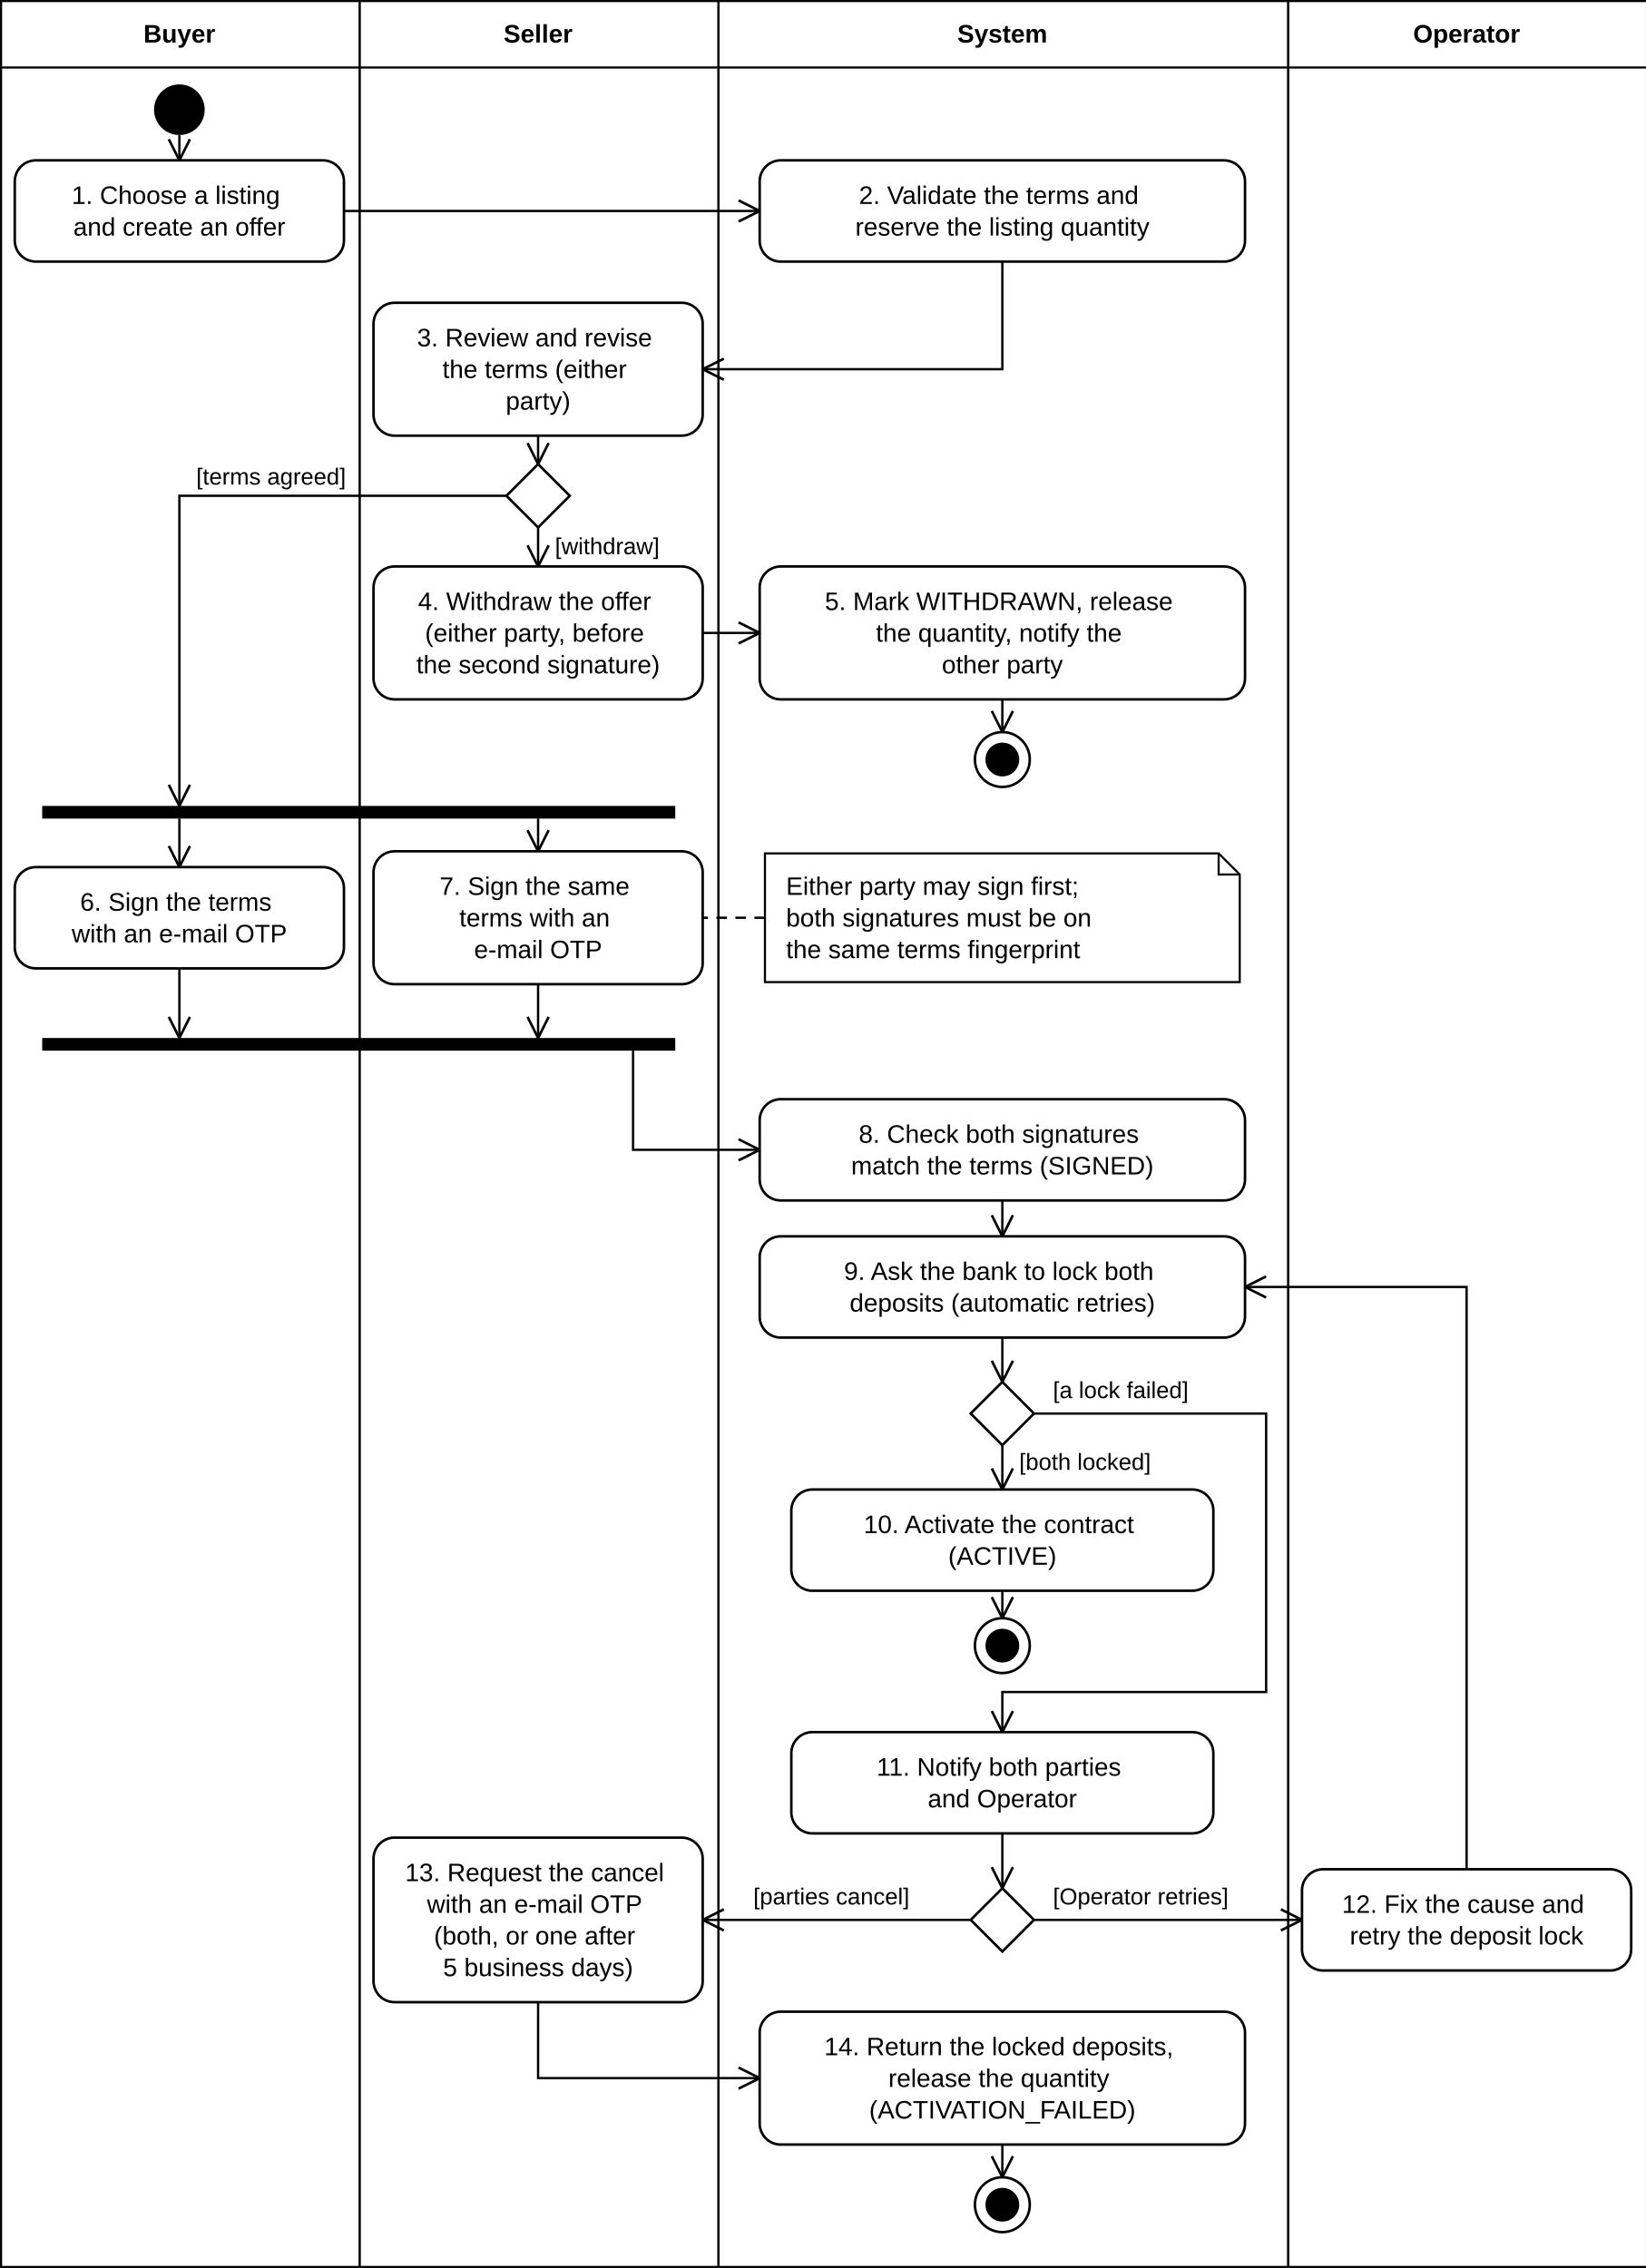
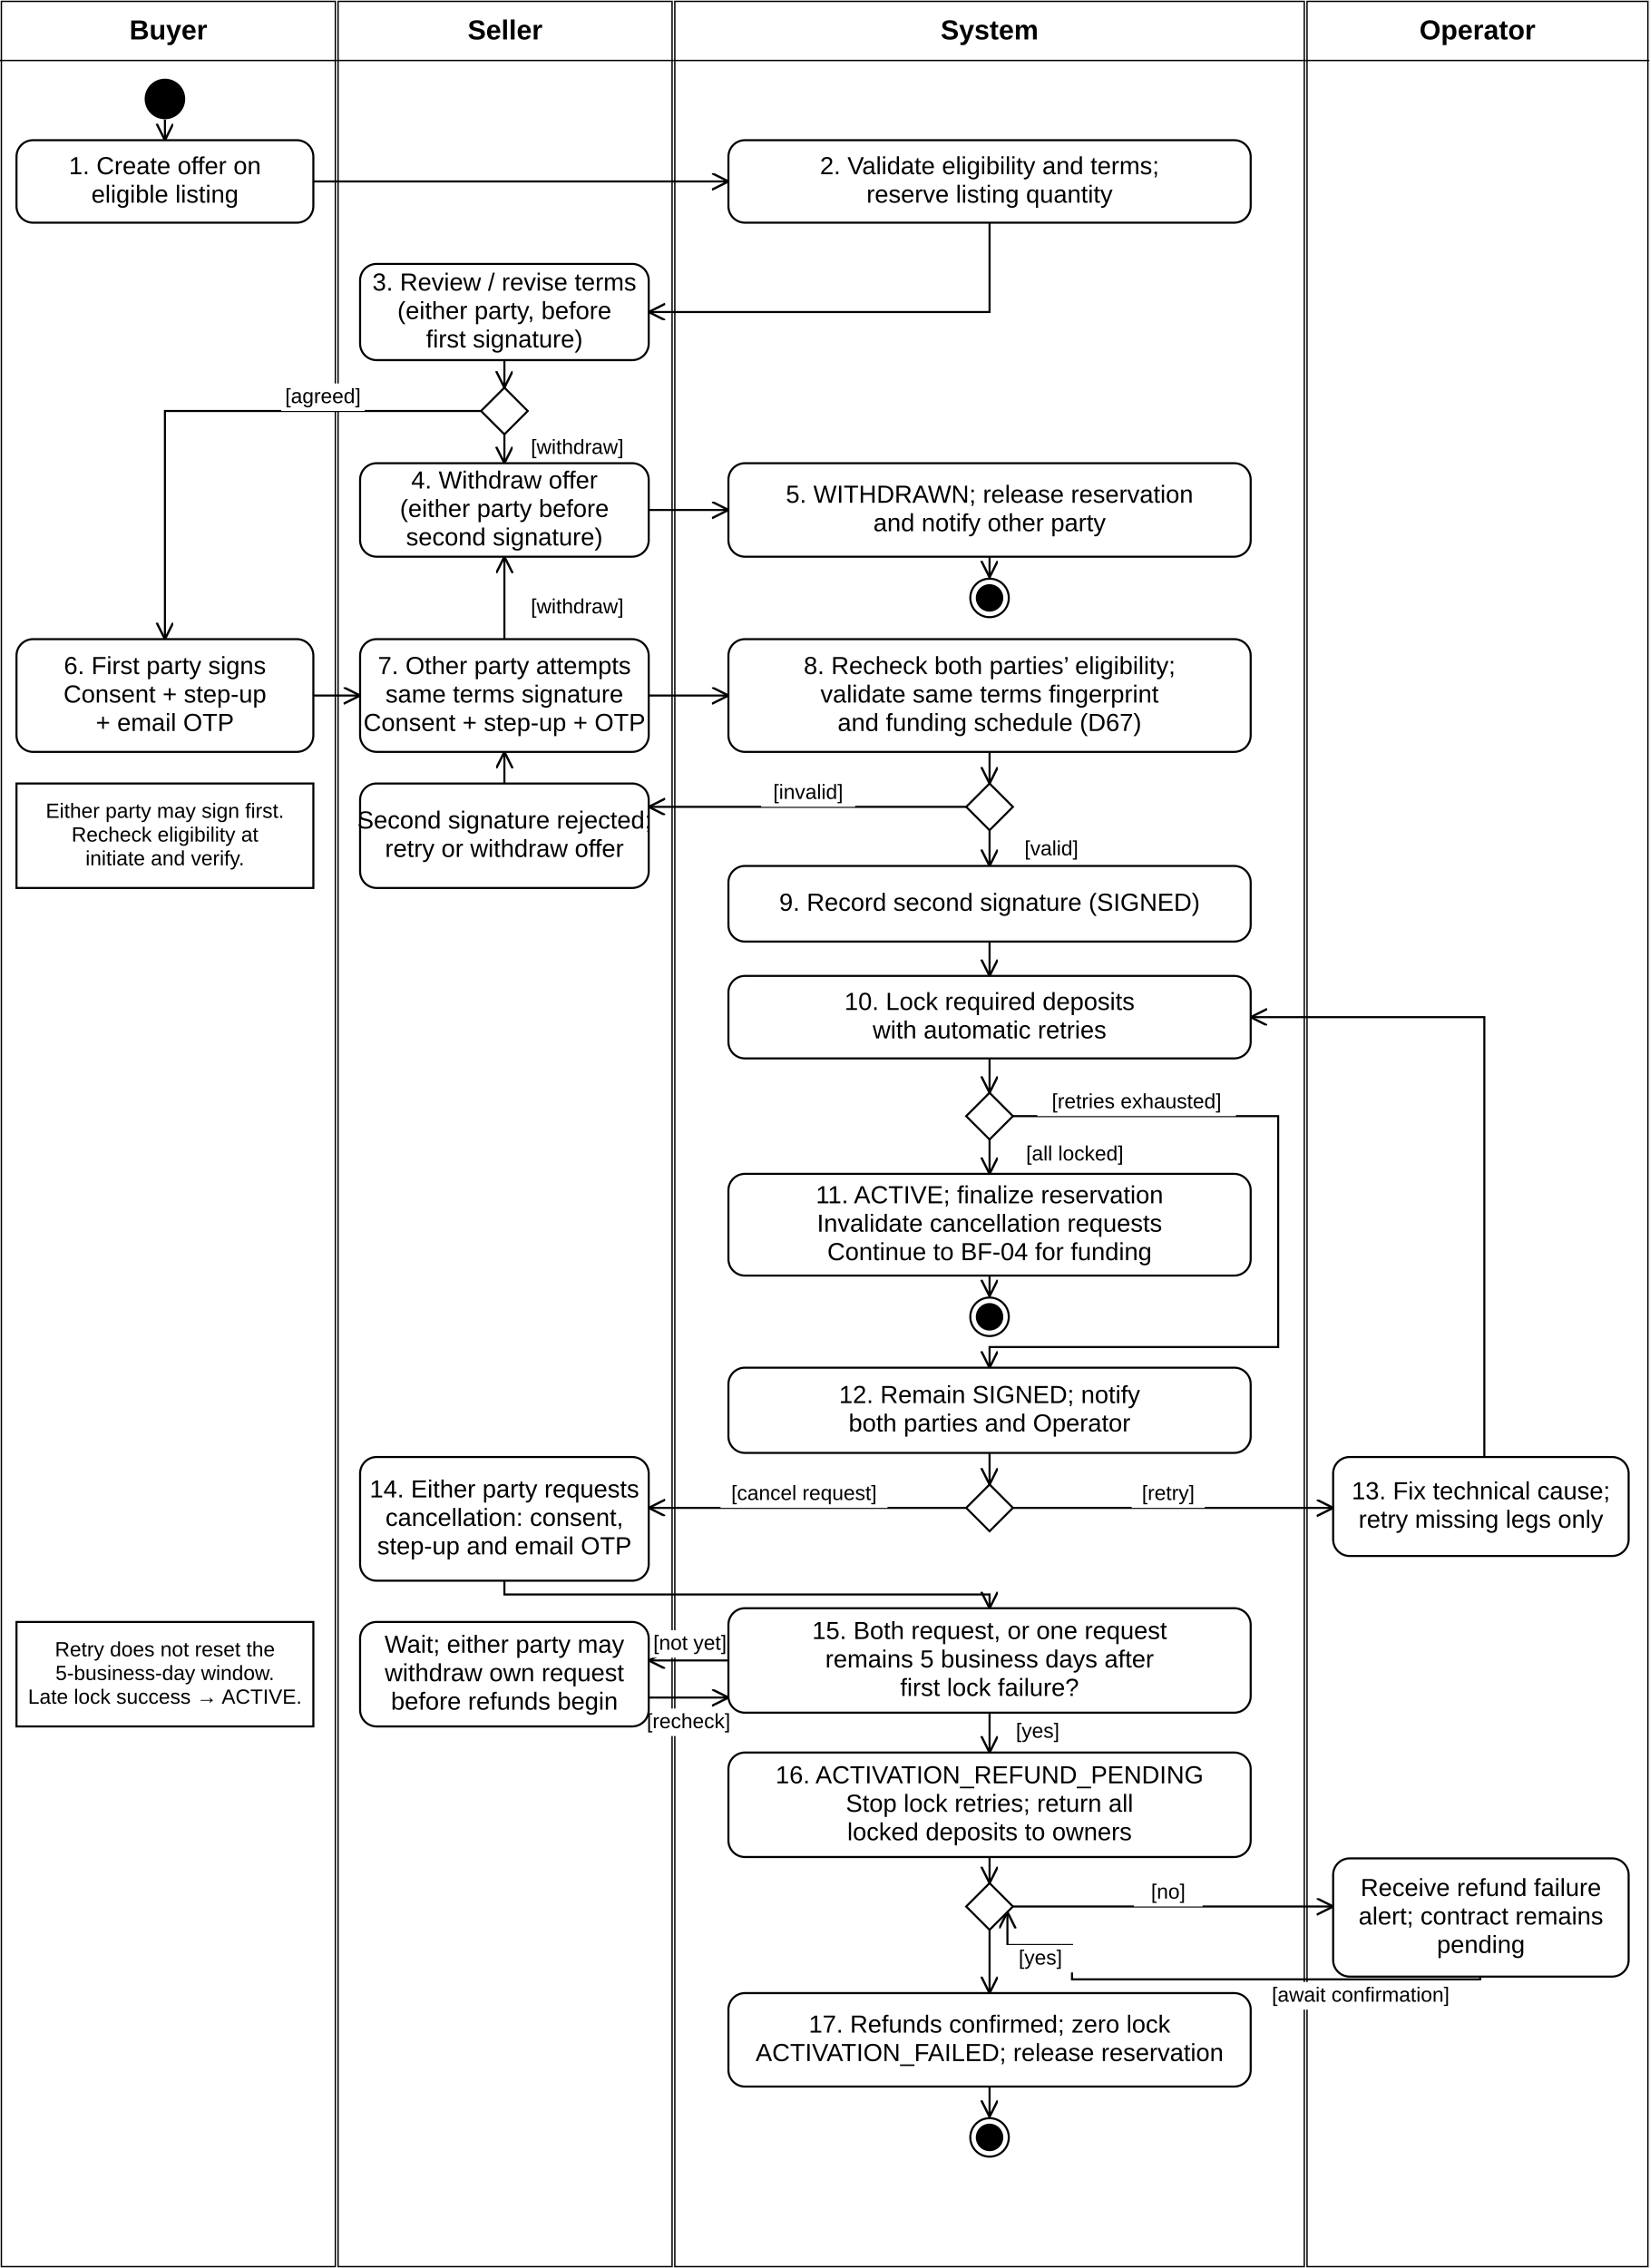
- <svg xmlns="http://www.w3.org/2000/svg" width="780" height="1075" viewBox="0 0 780 1075" font-family="Arial" font-size="12">
+ <svg xmlns="http://www.w3.org/2000/svg" width="1200" height="1650" viewBox="0 0 1200 1650">
  <defs>
-     <marker id="open" viewBox="0 0 12 12" refX="11" refY="6" markerWidth="12" markerHeight="12" markerUnits="userSpaceOnUse" orient="auto">
-       <path d="M1,1 L11,6 L1,11" fill="none" stroke="black" stroke-width="1.2" />
-     </marker>
-     <marker id="tri" viewBox="0 0 14 14" refX="13" refY="7" markerWidth="14" markerHeight="14" markerUnits="userSpaceOnUse" orient="auto">
-       <path d="M1,1 L13,7 L1,13 Z" fill="white" stroke="black" />
-     </marker>
-     <marker id="dia" viewBox="0 0 18 10" refX="1" refY="5" markerWidth="18" markerHeight="10" markerUnits="userSpaceOnUse" orient="auto">
-       <path d="M1,5 L9,1 L17,5 L9,9 Z" fill="black" />
+     <marker id="arrow" markerWidth="9" markerHeight="9" refX="8" refY="4" orient="auto">
+       <path d="M0 0L8 4L0 8" fill="none" stroke="black" stroke-width="1.1" />
    </marker>
  </defs>
-   <rect x="0" y="0" width="780" height="1075" fill="white" />
-   <rect x="0.5" y=".5" width="170" height="1074" fill="white" stroke="black" />
-   <line x1="0" y1="32" x2="170" y2="32" stroke="black" />
-   <text text-anchor="middle" dominant-baseline="central" font-size="12" font-weight="bold">
-     <tspan x="85.0" y="16.0">Buyer</tspan>
-   </text>
-   <rect x="170.5" y=".5" width="170" height="1074" fill="white" stroke="black" />
-   <line x1="170" y1="32" x2="340" y2="32" stroke="black" />
-   <text text-anchor="middle" dominant-baseline="central" font-size="12" font-weight="bold">
-     <tspan x="255.0" y="16.0">Seller</tspan>
-   </text>
-   <rect x="340.5" y=".5" width="270" height="1074" fill="white" stroke="black" />
-   <line x1="340" y1="32" x2="610" y2="32" stroke="black" />
-   <text text-anchor="middle" dominant-baseline="central" font-size="12" font-weight="bold">
-     <tspan x="475.0" y="16.0">System</tspan>
-   </text>
-   <rect x="610.5" y=".5" width="170" height="1074" fill="white" stroke="black" />
-   <line x1="610" y1="32" x2="780" y2="32" stroke="black" />
-   <text text-anchor="middle" dominant-baseline="central" font-size="12" font-weight="bold">
-     <tspan x="695.0" y="16.0">Operator</tspan>
-   </text>
-   <path d="M85.0,64.0 L85.0,76.0" fill="none" stroke="black" stroke-width="1.1" marker-end="url(#open)" />
-   <path d="M163.0,100 L360.0,100" fill="none" stroke="black" stroke-width="1.1" marker-end="url(#open)" />
-   <path d="M475.0,124.0 L475.0,175 L333.0,175" fill="none" stroke="black" stroke-width="1.1" marker-end="url(#open)" />
-   <path d="M255.0,206.5 L255.0,220.0" fill="none" stroke="black" stroke-width="1.1" marker-end="url(#open)" />
-   <path d="M255.0,250.0 L255.0,268.5" fill="none" stroke="black" stroke-width="1.1" marker-end="url(#open)" />
-   <rect x="261.0" y="252" width="53.516" height="13.75" fill="white" />
-   <text text-anchor="start" dominant-baseline="central" font-size="11">
-     <tspan x="263.0" y="258.875">[withdraw]</tspan>
-   </text>
-   <path d="M333.0,300 L360.0,300" fill="none" stroke="black" stroke-width="1.1" marker-end="url(#open)" />
-   <path d="M475.0,331.5 L475.0,347.0" fill="none" stroke="black" stroke-width="1.1" marker-end="url(#open)" />
-   <path d="M240.0,235 L85.0,235 L85.0,382.0" fill="none" stroke="black" stroke-width="1.1" marker-end="url(#open)" />
-   <rect x="91.0" y="219" width="74.914" height="13.75" fill="white" />
-   <text text-anchor="start" dominant-baseline="central" font-size="11">
-     <tspan x="93.0" y="225.875">[terms agreed]</tspan>
-   </text>
-   <path d="M85.0,388.0 L85.0,411.0" fill="none" stroke="black" stroke-width="1.1" marker-end="url(#open)" />
-   <path d="M255.0,388.0 L255.0,403.5" fill="none" stroke="black" stroke-width="1.1" marker-end="url(#open)" />
-   <path d="M362.5,435 L333.0,435" fill="none" stroke="black" stroke-width="1.1" stroke-dasharray="5,4" />
-   <path d="M85.0,459.0 L85.0,492.0" fill="none" stroke="black" stroke-width="1.1" marker-end="url(#open)" />
-   <path d="M255.0,466.5 L255.0,492.0" fill="none" stroke="black" stroke-width="1.1" marker-end="url(#open)" />
-   <path d="M300,498.0 L300,545 L360.0,545" fill="none" stroke="black" stroke-width="1.1" marker-end="url(#open)" />
-   <path d="M475.0,569.0 L475.0,586.0" fill="none" stroke="black" stroke-width="1.1" marker-end="url(#open)" />
-   <path d="M475.0,634.0 L475.0,655.0" fill="none" stroke="black" stroke-width="1.1" marker-end="url(#open)" />
-   <path d="M475.0,685.0 L475.0,706.0" fill="none" stroke="black" stroke-width="1.1" marker-end="url(#open)" />
-   <rect x="481.0" y="686" width="66.367" height="13.75" fill="white" />
-   <text text-anchor="start" dominant-baseline="central" font-size="11">
-     <tspan x="483.0" y="692.875">[both locked]</tspan>
-   </text>
-   <path d="M475.0,754.0 L475.0,767.0" fill="none" stroke="black" stroke-width="1.1" marker-end="url(#open)" />
-   <path d="M490.0,670 L600,670 L600,802 L475.0,802 L475.0,821.0" fill="none" stroke="black" stroke-width="1.1" marker-end="url(#open)" />
-   <rect x="497.0" y="652" width="68.195" height="13.75" fill="white" />
-   <text text-anchor="start" dominant-baseline="central" font-size="11">
-     <tspan x="499.0" y="658.875">[a lock failed]</tspan>
-   </text>
-   <path d="M475.0,869.0 L475.0,895.0" fill="none" stroke="black" stroke-width="1.1" marker-end="url(#open)" />
-   <path d="M490.0,910 L617.0,910" fill="none" stroke="black" stroke-width="1.1" marker-end="url(#open)" />
-   <rect x="497.0" y="892" width="87.133" height="13.75" fill="white" />
-   <text text-anchor="start" dominant-baseline="central" font-size="11">
-     <tspan x="499.0" y="898.875">[Operator retries]</tspan>
-   </text>
-   <path d="M695.0,886.0 L695.0,610 L590.0,610" fill="none" stroke="black" stroke-width="1.1" marker-end="url(#open)" />
-   <path d="M460.0,910 L333.0,910" fill="none" stroke="black" stroke-width="1.1" marker-end="url(#open)" />
-   <rect x="355.0" y="892" width="77.977" height="13.75" fill="white" />
-   <text text-anchor="start" dominant-baseline="central" font-size="11">
-     <tspan x="357.0" y="898.875">[parties cancel]</tspan>
-   </text>
-   <path d="M255.0,949.0 L255.0,985 L360.0,985" fill="none" stroke="black" stroke-width="1.1" marker-end="url(#open)" />
-   <path d="M475.0,1016.5 L475.0,1032.0" fill="none" stroke="black" stroke-width="1.1" marker-end="url(#open)" />
-   <circle cx="85.0" cy="52" r="12.0" fill="black" />
-   <rect x="7.0" y="76.0" width="156" height="48.0" rx="10" fill="white" stroke="black" stroke-width="1.2" />
-   <text text-anchor="middle" dominant-baseline="central" font-size="12">
-     <tspan x="85.0" y="92.5">1. Choose a listing</tspan>
-     <tspan x="85.0" y="107.5">and create an offer</tspan>
-   </text>
-   <rect x="360.0" y="76.0" width="230" height="48.0" rx="10" fill="white" stroke="black" stroke-width="1.2" />
-   <text text-anchor="middle" dominant-baseline="central" font-size="12">
-     <tspan x="475.0" y="92.5">2. Validate the terms and</tspan>
-     <tspan x="475.0" y="107.5">reserve the listing quantity</tspan>
-   </text>
-   <rect x="177.0" y="143.5" width="156" height="63.0" rx="10" fill="white" stroke="black" stroke-width="1.2" />
-   <text text-anchor="middle" dominant-baseline="central" font-size="12">
-     <tspan x="255.0" y="160.0">3. Review and revise</tspan>
-     <tspan x="255.0" y="175.0">the terms (either</tspan>
-     <tspan x="255.0" y="190.0">party)</tspan>
-   </text>
-   <polygon points="255.0,220.0 270.0,235 255.0,250.0 240.0,235" fill="white" stroke="black" stroke-width="1.2" />
-   <rect x="177.0" y="268.5" width="156" height="63.0" rx="10" fill="white" stroke="black" stroke-width="1.2" />
-   <text text-anchor="middle" dominant-baseline="central" font-size="12">
-     <tspan x="255.0" y="285.0">4. Withdraw the offer</tspan>
-     <tspan x="255.0" y="300.0">(either party, before</tspan>
-     <tspan x="255.0" y="315.0">the second signature)</tspan>
-   </text>
-   <rect x="360.0" y="268.5" width="230" height="63.0" rx="10" fill="white" stroke="black" stroke-width="1.2" />
-   <text text-anchor="middle" dominant-baseline="central" font-size="12">
-     <tspan x="475.0" y="285.0">5. Mark WITHDRAWN, release</tspan>
-     <tspan x="475.0" y="300.0">the quantity, notify the</tspan>
-     <tspan x="475.0" y="315.0">other party</tspan>
-   </text>
-   <circle cx="475.0" cy="360" r="13.0" fill="white" stroke="black" stroke-width="1.2" />
-   <circle cx="475.0" cy="360" r="8.0" fill="black" />
-   <rect x="20.0" y="382.0" width="300" height="6" fill="black" />
-   <rect x="7.0" y="411.0" width="156" height="48.0" rx="10" fill="white" stroke="black" stroke-width="1.2" />
-   <text text-anchor="middle" dominant-baseline="central" font-size="12">
-     <tspan x="85.0" y="427.5">6. Sign the terms</tspan>
-     <tspan x="85.0" y="442.5">with an e-mail OTP</tspan>
-   </text>
-   <rect x="177.0" y="403.5" width="156" height="63.0" rx="10" fill="white" stroke="black" stroke-width="1.2" />
-   <text text-anchor="middle" dominant-baseline="central" font-size="12">
-     <tspan x="255.0" y="420.0">7. Sign the same</tspan>
-     <tspan x="255.0" y="435.0">terms with an</tspan>
-     <tspan x="255.0" y="450.0">e-mail OTP</tspan>
-   </text>
-   <path d="M362.5,404.5 L577.5,404.5 L587.5,414.5 L587.5,465.5 L362.5,465.5 Z" fill="white" stroke="black" />
-   <path d="M577.5,404.5 L577.5,414.5 L587.5,414.5" fill="none" stroke="black" />
-   <text text-anchor="start" dominant-baseline="central" font-size="12">
-     <tspan x="372.5" y="420.0">Either party may sign first;</tspan>
-     <tspan x="372.5" y="435.0">both signatures must be on</tspan>
-     <tspan x="372.5" y="450.0">the same terms fingerprint</tspan>
-   </text>
-   <rect x="20.0" y="492.0" width="300" height="6" fill="black" />
-   <rect x="360.0" y="521.0" width="230" height="48.0" rx="10" fill="white" stroke="black" stroke-width="1.2" />
-   <text text-anchor="middle" dominant-baseline="central" font-size="12">
-     <tspan x="475.0" y="537.5">8. Check both signatures</tspan>
-     <tspan x="475.0" y="552.5">match the terms (SIGNED)</tspan>
-   </text>
-   <rect x="360.0" y="586.0" width="230" height="48.0" rx="10" fill="white" stroke="black" stroke-width="1.2" />
-   <text text-anchor="middle" dominant-baseline="central" font-size="12">
-     <tspan x="475.0" y="602.5">9. Ask the bank to lock both</tspan>
-     <tspan x="475.0" y="617.5">deposits (automatic retries)</tspan>
-   </text>
-   <polygon points="475.0,655.0 490.0,670 475.0,685.0 460.0,670" fill="white" stroke="black" stroke-width="1.2" />
-   <rect x="375.0" y="706.0" width="200" height="48.0" rx="10" fill="white" stroke="black" stroke-width="1.2" />
-   <text text-anchor="middle" dominant-baseline="central" font-size="12">
-     <tspan x="475.0" y="722.5">10. Activate the contract</tspan>
-     <tspan x="475.0" y="737.5">(ACTIVE)</tspan>
-   </text>
-   <circle cx="475.0" cy="780" r="13.0" fill="white" stroke="black" stroke-width="1.2" />
-   <circle cx="475.0" cy="780" r="8.0" fill="black" />
-   <rect x="375.0" y="821.0" width="200" height="48.0" rx="10" fill="white" stroke="black" stroke-width="1.2" />
-   <text text-anchor="middle" dominant-baseline="central" font-size="12">
-     <tspan x="475.0" y="837.5">11. Notify both parties</tspan>
-     <tspan x="475.0" y="852.5">and Operator</tspan>
-   </text>
-   <polygon points="475.0,895.0 490.0,910 475.0,925.0 460.0,910" fill="white" stroke="black" stroke-width="1.2" />
-   <rect x="617.0" y="886.0" width="156" height="48.0" rx="10" fill="white" stroke="black" stroke-width="1.2" />
-   <text text-anchor="middle" dominant-baseline="central" font-size="12">
-     <tspan x="695.0" y="902.5">12. Fix the cause and</tspan>
-     <tspan x="695.0" y="917.5">retry the deposit lock</tspan>
-   </text>
-   <rect x="177.0" y="871.0" width="156" height="78.0" rx="10" fill="white" stroke="black" stroke-width="1.2" />
-   <text text-anchor="middle" dominant-baseline="central" font-size="12">
-     <tspan x="255.0" y="887.5">13. Request the cancel</tspan>
-     <tspan x="255.0" y="902.5">with an e-mail OTP</tspan>
-     <tspan x="255.0" y="917.5">(both, or one after</tspan>
-     <tspan x="255.0" y="932.5">5 business days)</tspan>
-   </text>
-   <rect x="360.0" y="953.5" width="230" height="63.0" rx="10" fill="white" stroke="black" stroke-width="1.2" />
-   <text text-anchor="middle" dominant-baseline="central" font-size="12">
-     <tspan x="475.0" y="970.0">14. Return the locked deposits,</tspan>
-     <tspan x="475.0" y="985.0">release the quantity</tspan>
-     <tspan x="475.0" y="1000.0">(ACTIVATION_FAILED)</tspan>
-   </text>
-   <circle cx="475.0" cy="1045" r="13.0" fill="white" stroke="black" stroke-width="1.2" />
-   <circle cx="475.0" cy="1045" r="8.0" fill="black" />
+   <rect width="1200" height="1650" fill="white" />
+   <rect x="1" y="1" width="243" height="1648" fill="none" stroke="black" />
+   <path d="M0 44H245" stroke="black" />
+   <text x="122.5" y="23.0" text-anchor="middle" dominant-baseline="middle" font-family="Arial, sans-serif" font-size="20" font-weight="bold">Buyer</text>
+   <rect x="246" y="1" width="243" height="1648" fill="none" stroke="black" />
+   <path d="M245 44H490" stroke="black" />
+   <text x="367.5" y="23.0" text-anchor="middle" dominant-baseline="middle" font-family="Arial, sans-serif" font-size="20" font-weight="bold">Seller</text>
+   <rect x="491" y="1" width="458" height="1648" fill="none" stroke="black" />
+   <path d="M490 44H950" stroke="black" />
+   <text x="720.0" y="23.0" text-anchor="middle" dominant-baseline="middle" font-family="Arial, sans-serif" font-size="20" font-weight="bold">System</text>
+   <rect x="951" y="1" width="248" height="1648" fill="none" stroke="black" />
+   <path d="M950 44H1200" stroke="black" />
+   <text x="1075.0" y="23.0" text-anchor="middle" dominant-baseline="middle" font-family="Arial, sans-serif" font-size="20" font-weight="bold">Operator</text>
+   <polyline points="120,87 120,102" fill="none" stroke="black" stroke-width="1.5" marker-end="url(#arrow)" />
+   <polyline points="228,132 530,132" fill="none" stroke="black" stroke-width="1.5" marker-end="url(#arrow)" />
+   <polyline points="720,162 720,227 472,227" fill="none" stroke="black" stroke-width="1.5" marker-end="url(#arrow)" />
+   <polyline points="367,262 367,282" fill="none" stroke="black" stroke-width="1.5" marker-end="url(#arrow)" />
+   <polyline points="367,316 367,337" fill="none" stroke="black" stroke-width="1.5" marker-end="url(#arrow)" />
+   <rect x="382.0" y="316" width="76.0" height="20" fill="white" />
+   <text x="420" y="326.0" text-anchor="middle" dominant-baseline="middle" font-family="Arial, sans-serif" font-size="15" font-weight="normal">[withdraw]</text>
+   <polyline points="472,371 530,371" fill="none" stroke="black" stroke-width="1.5" marker-end="url(#arrow)" />
+   <polyline points="720,405 720,420" fill="none" stroke="black" stroke-width="1.5" marker-end="url(#arrow)" />
+   <polyline points="350,299 120,299 120,465" fill="none" stroke="black" stroke-width="1.5" marker-end="url(#arrow)" />
+   <rect x="204.6" y="279" width="60.8" height="20" fill="white" />
+   <text x="235" y="289.0" text-anchor="middle" dominant-baseline="middle" font-family="Arial, sans-serif" font-size="15" font-weight="normal">[agreed]</text>
+   <polyline points="228,506 262,506" fill="none" stroke="black" stroke-width="1.5" marker-end="url(#arrow)" />
+   <polyline points="472,506 530,506" fill="none" stroke="black" stroke-width="1.5" marker-end="url(#arrow)" />
+   <polyline points="720,547 720,570" fill="none" stroke="black" stroke-width="1.5" marker-end="url(#arrow)" />
+   <polyline points="720,604 720,630" fill="none" stroke="black" stroke-width="1.5" marker-end="url(#arrow)" />
+   <rect x="738.4" y="608" width="53.2" height="20" fill="white" />
+   <text x="765" y="618.0" text-anchor="middle" dominant-baseline="middle" font-family="Arial, sans-serif" font-size="15" font-weight="normal">[valid]</text>
+   <polyline points="703,587 472,587" fill="none" stroke="black" stroke-width="1.5" marker-end="url(#arrow)" />
+   <rect x="553.8" y="567" width="68.4" height="20" fill="white" />
+   <text x="588" y="577.0" text-anchor="middle" dominant-baseline="middle" font-family="Arial, sans-serif" font-size="15" font-weight="normal">[invalid]</text>
+   <polyline points="367,570 367,547" fill="none" stroke="black" stroke-width="1.5" marker-end="url(#arrow)" />
+   <polyline points="367,465 367,405" fill="none" stroke="black" stroke-width="1.5" marker-end="url(#arrow)" />
+   <rect x="382.0" y="432" width="76.0" height="20" fill="white" />
+   <text x="420" y="442.0" text-anchor="middle" dominant-baseline="middle" font-family="Arial, sans-serif" font-size="15" font-weight="normal">[withdraw]</text>
+   <polyline points="720,685 720,710" fill="none" stroke="black" stroke-width="1.5" marker-end="url(#arrow)" />
+   <polyline points="720,770 720,795" fill="none" stroke="black" stroke-width="1.5" marker-end="url(#arrow)" />
+   <polyline points="720,829 720,854" fill="none" stroke="black" stroke-width="1.5" marker-end="url(#arrow)" />
+   <rect x="736.4" y="830" width="91.2" height="20" fill="white" />
+   <text x="782" y="840.0" text-anchor="middle" dominant-baseline="middle" font-family="Arial, sans-serif" font-size="15" font-weight="normal">[all locked]</text>
+   <polyline points="720,928 720,943" fill="none" stroke="black" stroke-width="1.5" marker-end="url(#arrow)" />
+   <polyline points="737,812 930,812 930,980 720,980 720,995" fill="none" stroke="black" stroke-width="1.5" marker-end="url(#arrow)" />
+   <rect x="754.8" y="792" width="144.4" height="20" fill="white" />
+   <text x="827" y="802.0" text-anchor="middle" dominant-baseline="middle" font-family="Arial, sans-serif" font-size="15" font-weight="normal">[retries exhausted]</text>
+   <polyline points="720,1057 720,1080" fill="none" stroke="black" stroke-width="1.5" marker-end="url(#arrow)" />
+   <polyline points="737,1097 970,1097" fill="none" stroke="black" stroke-width="1.5" marker-end="url(#arrow)" />
+   <rect x="823.4" y="1077" width="53.2" height="20" fill="white" />
+   <text x="850" y="1087.0" text-anchor="middle" dominant-baseline="middle" font-family="Arial, sans-serif" font-size="15" font-weight="normal">[retry]</text>
+   <polyline points="1080,1060 1080,740 910,740" fill="none" stroke="black" stroke-width="1.5" marker-end="url(#arrow)" />
+   <polyline points="703,1097 472,1097" fill="none" stroke="black" stroke-width="1.5" marker-end="url(#arrow)" />
+   <rect x="524.2" y="1077" width="121.6" height="20" fill="white" />
+   <text x="585" y="1087.0" text-anchor="middle" dominant-baseline="middle" font-family="Arial, sans-serif" font-size="15" font-weight="normal">[cancel request]</text>
+   <polyline points="367,1150 367,1160 720,1160 720,1170" fill="none" stroke="black" stroke-width="1.5" marker-end="url(#arrow)" />
+   <polyline points="530,1208 472,1208" fill="none" stroke="black" stroke-width="1.5" marker-end="url(#arrow)" />
+   <rect x="467.8" y="1186" width="68.4" height="20" fill="white" />
+   <text x="502" y="1196.0" text-anchor="middle" dominant-baseline="middle" font-family="Arial, sans-serif" font-size="15" font-weight="normal">[not yet]</text>
+   <polyline points="472,1235 530,1235" fill="none" stroke="black" stroke-width="1.5" marker-end="url(#arrow)" />
+   <rect x="466.8" y="1243" width="68.4" height="20" fill="white" />
+   <text x="501" y="1253.0" text-anchor="middle" dominant-baseline="middle" font-family="Arial, sans-serif" font-size="15" font-weight="normal">[recheck]</text>
+   <polyline points="720,1246 720,1275" fill="none" stroke="black" stroke-width="1.5" marker-end="url(#arrow)" />
+   <rect x="730.0" y="1250" width="50" height="20" fill="white" />
+   <text x="755" y="1260.0" text-anchor="middle" dominant-baseline="middle" font-family="Arial, sans-serif" font-size="15" font-weight="normal">[yes]</text>
+   <polyline points="720,1351 720,1370" fill="none" stroke="black" stroke-width="1.5" marker-end="url(#arrow)" />
+   <polyline points="737,1387 970,1387" fill="none" stroke="black" stroke-width="1.5" marker-end="url(#arrow)" />
+   <rect x="825.0" y="1367" width="50" height="20" fill="white" />
+   <text x="850" y="1377.0" text-anchor="middle" dominant-baseline="middle" font-family="Arial, sans-serif" font-size="15" font-weight="normal">[no]</text>
+   <polyline points="1077,1438 1077,1440 780,1440 780,1415 733,1415 733,1391" fill="none" stroke="black" stroke-width="1.5" marker-end="url(#arrow)" />
+   <rect x="914.0" y="1442" width="152.0" height="20" fill="white" />
+   <text x="990" y="1452.0" text-anchor="middle" dominant-baseline="middle" font-family="Arial, sans-serif" font-size="15" font-weight="normal">[await confirmation]</text>
+   <polyline points="720,1404 720,1450" fill="none" stroke="black" stroke-width="1.5" marker-end="url(#arrow)" />
+   <rect x="732.0" y="1415" width="50" height="20" fill="white" />
+   <text x="757" y="1425.0" text-anchor="middle" dominant-baseline="middle" font-family="Arial, sans-serif" font-size="15" font-weight="normal">[yes]</text>
+   <polyline points="720,1518 720,1540" fill="none" stroke="black" stroke-width="1.5" marker-end="url(#arrow)" />
+   <circle cx="120.0" cy="72.0" r="14.0" fill="black" stroke="black" stroke-width="1.5" />
+   <text x="120.0" y="72.0" text-anchor="middle" dominant-baseline="middle" font-family="Arial, sans-serif" font-size="18" font-weight="normal" />
+   <rect x="12" y="102" width="216" height="60" rx="12" fill="white" stroke="black" stroke-width="1.5" />
+   <text x="120.0" y="121.65" text-anchor="middle" dominant-baseline="middle" font-family="Arial, sans-serif" font-size="18" font-weight="normal">1. Create offer on</text>
+   <text x="120.0" y="142.35" text-anchor="middle" dominant-baseline="middle" font-family="Arial, sans-serif" font-size="18" font-weight="normal">eligible listing</text>
+   <rect x="530" y="102" width="380" height="60" rx="12" fill="white" stroke="black" stroke-width="1.5" />
+   <text x="720.0" y="121.65" text-anchor="middle" dominant-baseline="middle" font-family="Arial, sans-serif" font-size="18" font-weight="normal">2. Validate eligibility and terms;</text>
+   <text x="720.0" y="142.35" text-anchor="middle" dominant-baseline="middle" font-family="Arial, sans-serif" font-size="18" font-weight="normal">reserve listing quantity</text>
+   <rect x="262" y="192" width="210" height="70" rx="12" fill="white" stroke="black" stroke-width="1.5" />
+   <text x="367.0" y="206.3" text-anchor="middle" dominant-baseline="middle" font-family="Arial, sans-serif" font-size="18" font-weight="normal">3. Review / revise terms</text>
+   <text x="367.0" y="227.0" text-anchor="middle" dominant-baseline="middle" font-family="Arial, sans-serif" font-size="18" font-weight="normal">(either party, before</text>
+   <text x="367.0" y="247.7" text-anchor="middle" dominant-baseline="middle" font-family="Arial, sans-serif" font-size="18" font-weight="normal">first signature)</text>
+   <path d="M367.0 282L384 299.0L367.0 316L350 299.0Z" fill="white" stroke="black" stroke-width="1.5" />
+   <text x="367.0" y="299.0" text-anchor="middle" dominant-baseline="middle" font-family="Arial, sans-serif" font-size="18" font-weight="normal" />
+   <rect x="262" y="337" width="210" height="68" rx="12" fill="white" stroke="black" stroke-width="1.5" />
+   <text x="367.0" y="350.3" text-anchor="middle" dominant-baseline="middle" font-family="Arial, sans-serif" font-size="18" font-weight="normal">4. Withdraw offer</text>
+   <text x="367.0" y="371.0" text-anchor="middle" dominant-baseline="middle" font-family="Arial, sans-serif" font-size="18" font-weight="normal">(either party before</text>
+   <text x="367.0" y="391.7" text-anchor="middle" dominant-baseline="middle" font-family="Arial, sans-serif" font-size="18" font-weight="normal">second signature)</text>
+   <rect x="530" y="337" width="380" height="68" rx="12" fill="white" stroke="black" stroke-width="1.5" />
+   <text x="720.0" y="360.65" text-anchor="middle" dominant-baseline="middle" font-family="Arial, sans-serif" font-size="18" font-weight="normal">5. WITHDRAWN; release reservation</text>
+   <text x="720.0" y="381.35" text-anchor="middle" dominant-baseline="middle" font-family="Arial, sans-serif" font-size="18" font-weight="normal">and notify other party</text>
+   <circle cx="720.0" cy="435.0" r="14.0" fill="white" stroke="black" stroke-width="1.5" />
+   <circle cx="720.0" cy="435.0" r="10.0" fill="black" />
+   <text x="720.0" y="435.0" text-anchor="middle" dominant-baseline="middle" font-family="Arial, sans-serif" font-size="18" font-weight="normal" />
+   <rect x="12" y="465" width="216" height="82" rx="12" fill="white" stroke="black" stroke-width="1.5" />
+   <text x="120.0" y="485.3" text-anchor="middle" dominant-baseline="middle" font-family="Arial, sans-serif" font-size="18" font-weight="normal">6. First party signs</text>
+   <text x="120.0" y="506.0" text-anchor="middle" dominant-baseline="middle" font-family="Arial, sans-serif" font-size="18" font-weight="normal">Consent + step-up</text>
+   <text x="120.0" y="526.7" text-anchor="middle" dominant-baseline="middle" font-family="Arial, sans-serif" font-size="18" font-weight="normal">+ email OTP</text>
+   <rect x="262" y="465" width="210" height="82" rx="12" fill="white" stroke="black" stroke-width="1.5" />
+   <text x="367.0" y="485.3" text-anchor="middle" dominant-baseline="middle" font-family="Arial, sans-serif" font-size="18" font-weight="normal">7. Other party attempts</text>
+   <text x="367.0" y="506.0" text-anchor="middle" dominant-baseline="middle" font-family="Arial, sans-serif" font-size="18" font-weight="normal">same terms signature</text>
+   <text x="367.0" y="526.7" text-anchor="middle" dominant-baseline="middle" font-family="Arial, sans-serif" font-size="18" font-weight="normal">Consent + step-up + OTP</text>
+   <rect x="530" y="465" width="380" height="82" rx="12" fill="white" stroke="black" stroke-width="1.5" />
+   <text x="720.0" y="485.3" text-anchor="middle" dominant-baseline="middle" font-family="Arial, sans-serif" font-size="18" font-weight="normal">8. Recheck both parties’ eligibility;</text>
+   <text x="720.0" y="506.0" text-anchor="middle" dominant-baseline="middle" font-family="Arial, sans-serif" font-size="18" font-weight="normal">validate same terms fingerprint</text>
+   <text x="720.0" y="526.7" text-anchor="middle" dominant-baseline="middle" font-family="Arial, sans-serif" font-size="18" font-weight="normal">and funding schedule (D67)</text>
+   <path d="M720.0 570L737 587.0L720.0 604L703 587.0Z" fill="white" stroke="black" stroke-width="1.5" />
+   <text x="720.0" y="587.0" text-anchor="middle" dominant-baseline="middle" font-family="Arial, sans-serif" font-size="18" font-weight="normal" />
+   <rect x="530" y="630" width="380" height="55" rx="12" fill="white" stroke="black" stroke-width="1.5" />
+   <text x="720.0" y="657.5" text-anchor="middle" dominant-baseline="middle" font-family="Arial, sans-serif" font-size="18" font-weight="normal">9. Record second signature (SIGNED)</text>
+   <rect x="530" y="710" width="380" height="60" rx="12" fill="white" stroke="black" stroke-width="1.5" />
+   <text x="720.0" y="729.65" text-anchor="middle" dominant-baseline="middle" font-family="Arial, sans-serif" font-size="18" font-weight="normal">10. Lock required deposits</text>
+   <text x="720.0" y="750.35" text-anchor="middle" dominant-baseline="middle" font-family="Arial, sans-serif" font-size="18" font-weight="normal">with automatic retries</text>
+   <path d="M720.0 795L737 812.0L720.0 829L703 812.0Z" fill="white" stroke="black" stroke-width="1.5" />
+   <text x="720.0" y="812.0" text-anchor="middle" dominant-baseline="middle" font-family="Arial, sans-serif" font-size="18" font-weight="normal" />
+   <rect x="530" y="854" width="380" height="74" rx="12" fill="white" stroke="black" stroke-width="1.5" />
+   <text x="720.0" y="870.3" text-anchor="middle" dominant-baseline="middle" font-family="Arial, sans-serif" font-size="18" font-weight="normal">11. ACTIVE; finalize reservation</text>
+   <text x="720.0" y="891.0" text-anchor="middle" dominant-baseline="middle" font-family="Arial, sans-serif" font-size="18" font-weight="normal">Invalidate cancellation requests</text>
+   <text x="720.0" y="911.7" text-anchor="middle" dominant-baseline="middle" font-family="Arial, sans-serif" font-size="18" font-weight="normal">Continue to BF-04 for funding</text>
+   <circle cx="720.0" cy="958.0" r="14.0" fill="white" stroke="black" stroke-width="1.5" />
+   <circle cx="720.0" cy="958.0" r="10.0" fill="black" />
+   <text x="720.0" y="958.0" text-anchor="middle" dominant-baseline="middle" font-family="Arial, sans-serif" font-size="18" font-weight="normal" />
+   <rect x="530" y="995" width="380" height="62" rx="12" fill="white" stroke="black" stroke-width="1.5" />
+   <text x="720.0" y="1015.65" text-anchor="middle" dominant-baseline="middle" font-family="Arial, sans-serif" font-size="18" font-weight="normal">12. Remain SIGNED; notify</text>
+   <text x="720.0" y="1036.35" text-anchor="middle" dominant-baseline="middle" font-family="Arial, sans-serif" font-size="18" font-weight="normal">both parties and Operator</text>
+   <path d="M720.0 1080L737 1097.0L720.0 1114L703 1097.0Z" fill="white" stroke="black" stroke-width="1.5" />
+   <text x="720.0" y="1097.0" text-anchor="middle" dominant-baseline="middle" font-family="Arial, sans-serif" font-size="18" font-weight="normal" />
+   <rect x="970" y="1060" width="215" height="72" rx="12" fill="white" stroke="black" stroke-width="1.5" />
+   <text x="1077.5" y="1085.65" text-anchor="middle" dominant-baseline="middle" font-family="Arial, sans-serif" font-size="18" font-weight="normal">13. Fix technical cause;</text>
+   <text x="1077.5" y="1106.35" text-anchor="middle" dominant-baseline="middle" font-family="Arial, sans-serif" font-size="18" font-weight="normal">retry missing legs only</text>
+   <rect x="262" y="1060" width="210" height="90" rx="12" fill="white" stroke="black" stroke-width="1.5" />
+   <text x="367.0" y="1084.3" text-anchor="middle" dominant-baseline="middle" font-family="Arial, sans-serif" font-size="18" font-weight="normal">14. Either party requests</text>
+   <text x="367.0" y="1105.0" text-anchor="middle" dominant-baseline="middle" font-family="Arial, sans-serif" font-size="18" font-weight="normal">cancellation: consent,</text>
+   <text x="367.0" y="1125.7" text-anchor="middle" dominant-baseline="middle" font-family="Arial, sans-serif" font-size="18" font-weight="normal">step-up and email OTP</text>
+   <rect x="530" y="1170" width="380" height="76" rx="12" fill="white" stroke="black" stroke-width="1.5" />
+   <text x="720.0" y="1187.3" text-anchor="middle" dominant-baseline="middle" font-family="Arial, sans-serif" font-size="18" font-weight="normal">15. Both request, or one request</text>
+   <text x="720.0" y="1208.0" text-anchor="middle" dominant-baseline="middle" font-family="Arial, sans-serif" font-size="18" font-weight="normal">remains 5 business days after</text>
+   <text x="720.0" y="1228.7" text-anchor="middle" dominant-baseline="middle" font-family="Arial, sans-serif" font-size="18" font-weight="normal">first lock failure?</text>
+   <rect x="262" y="1180" width="210" height="76" rx="12" fill="white" stroke="black" stroke-width="1.5" />
+   <text x="367.0" y="1197.3" text-anchor="middle" dominant-baseline="middle" font-family="Arial, sans-serif" font-size="18" font-weight="normal">Wait; either party may</text>
+   <text x="367.0" y="1218.0" text-anchor="middle" dominant-baseline="middle" font-family="Arial, sans-serif" font-size="18" font-weight="normal">withdraw own request</text>
+   <text x="367.0" y="1238.7" text-anchor="middle" dominant-baseline="middle" font-family="Arial, sans-serif" font-size="18" font-weight="normal">before refunds begin</text>
+   <rect x="530" y="1275" width="380" height="76" rx="12" fill="white" stroke="black" stroke-width="1.5" />
+   <text x="720.0" y="1292.3" text-anchor="middle" dominant-baseline="middle" font-family="Arial, sans-serif" font-size="18" font-weight="normal">16. ACTIVATION_REFUND_PENDING</text>
+   <text x="720.0" y="1313.0" text-anchor="middle" dominant-baseline="middle" font-family="Arial, sans-serif" font-size="18" font-weight="normal">Stop lock retries; return all</text>
+   <text x="720.0" y="1333.7" text-anchor="middle" dominant-baseline="middle" font-family="Arial, sans-serif" font-size="18" font-weight="normal">locked deposits to owners</text>
+   <path d="M720.0 1370L737 1387.0L720.0 1404L703 1387.0Z" fill="white" stroke="black" stroke-width="1.5" />
+   <text x="720.0" y="1387.0" text-anchor="middle" dominant-baseline="middle" font-family="Arial, sans-serif" font-size="18" font-weight="normal" />
+   <rect x="970" y="1352" width="215" height="86" rx="12" fill="white" stroke="black" stroke-width="1.5" />
+   <text x="1077.5" y="1374.3" text-anchor="middle" dominant-baseline="middle" font-family="Arial, sans-serif" font-size="18" font-weight="normal">Receive refund failure</text>
+   <text x="1077.5" y="1395.0" text-anchor="middle" dominant-baseline="middle" font-family="Arial, sans-serif" font-size="18" font-weight="normal">alert; contract remains</text>
+   <text x="1077.5" y="1415.7" text-anchor="middle" dominant-baseline="middle" font-family="Arial, sans-serif" font-size="18" font-weight="normal">pending</text>
+   <rect x="530" y="1450" width="380" height="68" rx="12" fill="white" stroke="black" stroke-width="1.5" />
+   <text x="720.0" y="1473.65" text-anchor="middle" dominant-baseline="middle" font-family="Arial, sans-serif" font-size="18" font-weight="normal">17. Refunds confirmed; zero lock</text>
+   <text x="720.0" y="1494.35" text-anchor="middle" dominant-baseline="middle" font-family="Arial, sans-serif" font-size="18" font-weight="normal">ACTIVATION_FAILED; release reservation</text>
+   <circle cx="720.0" cy="1555.0" r="14.0" fill="white" stroke="black" stroke-width="1.5" />
+   <circle cx="720.0" cy="1555.0" r="10.0" fill="black" />
+   <text x="720.0" y="1555.0" text-anchor="middle" dominant-baseline="middle" font-family="Arial, sans-serif" font-size="18" font-weight="normal" />
+   <rect x="262" y="570" width="210" height="76" rx="12" fill="white" stroke="black" stroke-width="1.5" />
+   <text x="367.0" y="597.65" text-anchor="middle" dominant-baseline="middle" font-family="Arial, sans-serif" font-size="18" font-weight="normal">Second signature rejected;</text>
+   <text x="367.0" y="618.35" text-anchor="middle" dominant-baseline="middle" font-family="Arial, sans-serif" font-size="18" font-weight="normal">retry or withdraw offer</text>
+   <rect x="12" y="570" width="216" height="76" rx="0" fill="white" stroke="black" stroke-width="1.5" />
+   <text x="120.0" y="590.75" text-anchor="middle" dominant-baseline="middle" font-family="Arial, sans-serif" font-size="15" font-weight="normal">Either party may sign first.</text>
+   <text x="120.0" y="608.0" text-anchor="middle" dominant-baseline="middle" font-family="Arial, sans-serif" font-size="15" font-weight="normal">Recheck eligibility at</text>
+   <text x="120.0" y="625.25" text-anchor="middle" dominant-baseline="middle" font-family="Arial, sans-serif" font-size="15" font-weight="normal">initiate and verify.</text>
+   <rect x="12" y="1180" width="216" height="76" rx="0" fill="white" stroke="black" stroke-width="1.5" />
+   <text x="120.0" y="1200.75" text-anchor="middle" dominant-baseline="middle" font-family="Arial, sans-serif" font-size="15" font-weight="normal">Retry does not reset the</text>
+   <text x="120.0" y="1218.0" text-anchor="middle" dominant-baseline="middle" font-family="Arial, sans-serif" font-size="15" font-weight="normal">5-business-day window.</text>
+   <text x="120.0" y="1235.25" text-anchor="middle" dominant-baseline="middle" font-family="Arial, sans-serif" font-size="15" font-weight="normal">Late lock success → ACTIVE.</text>
</svg>
